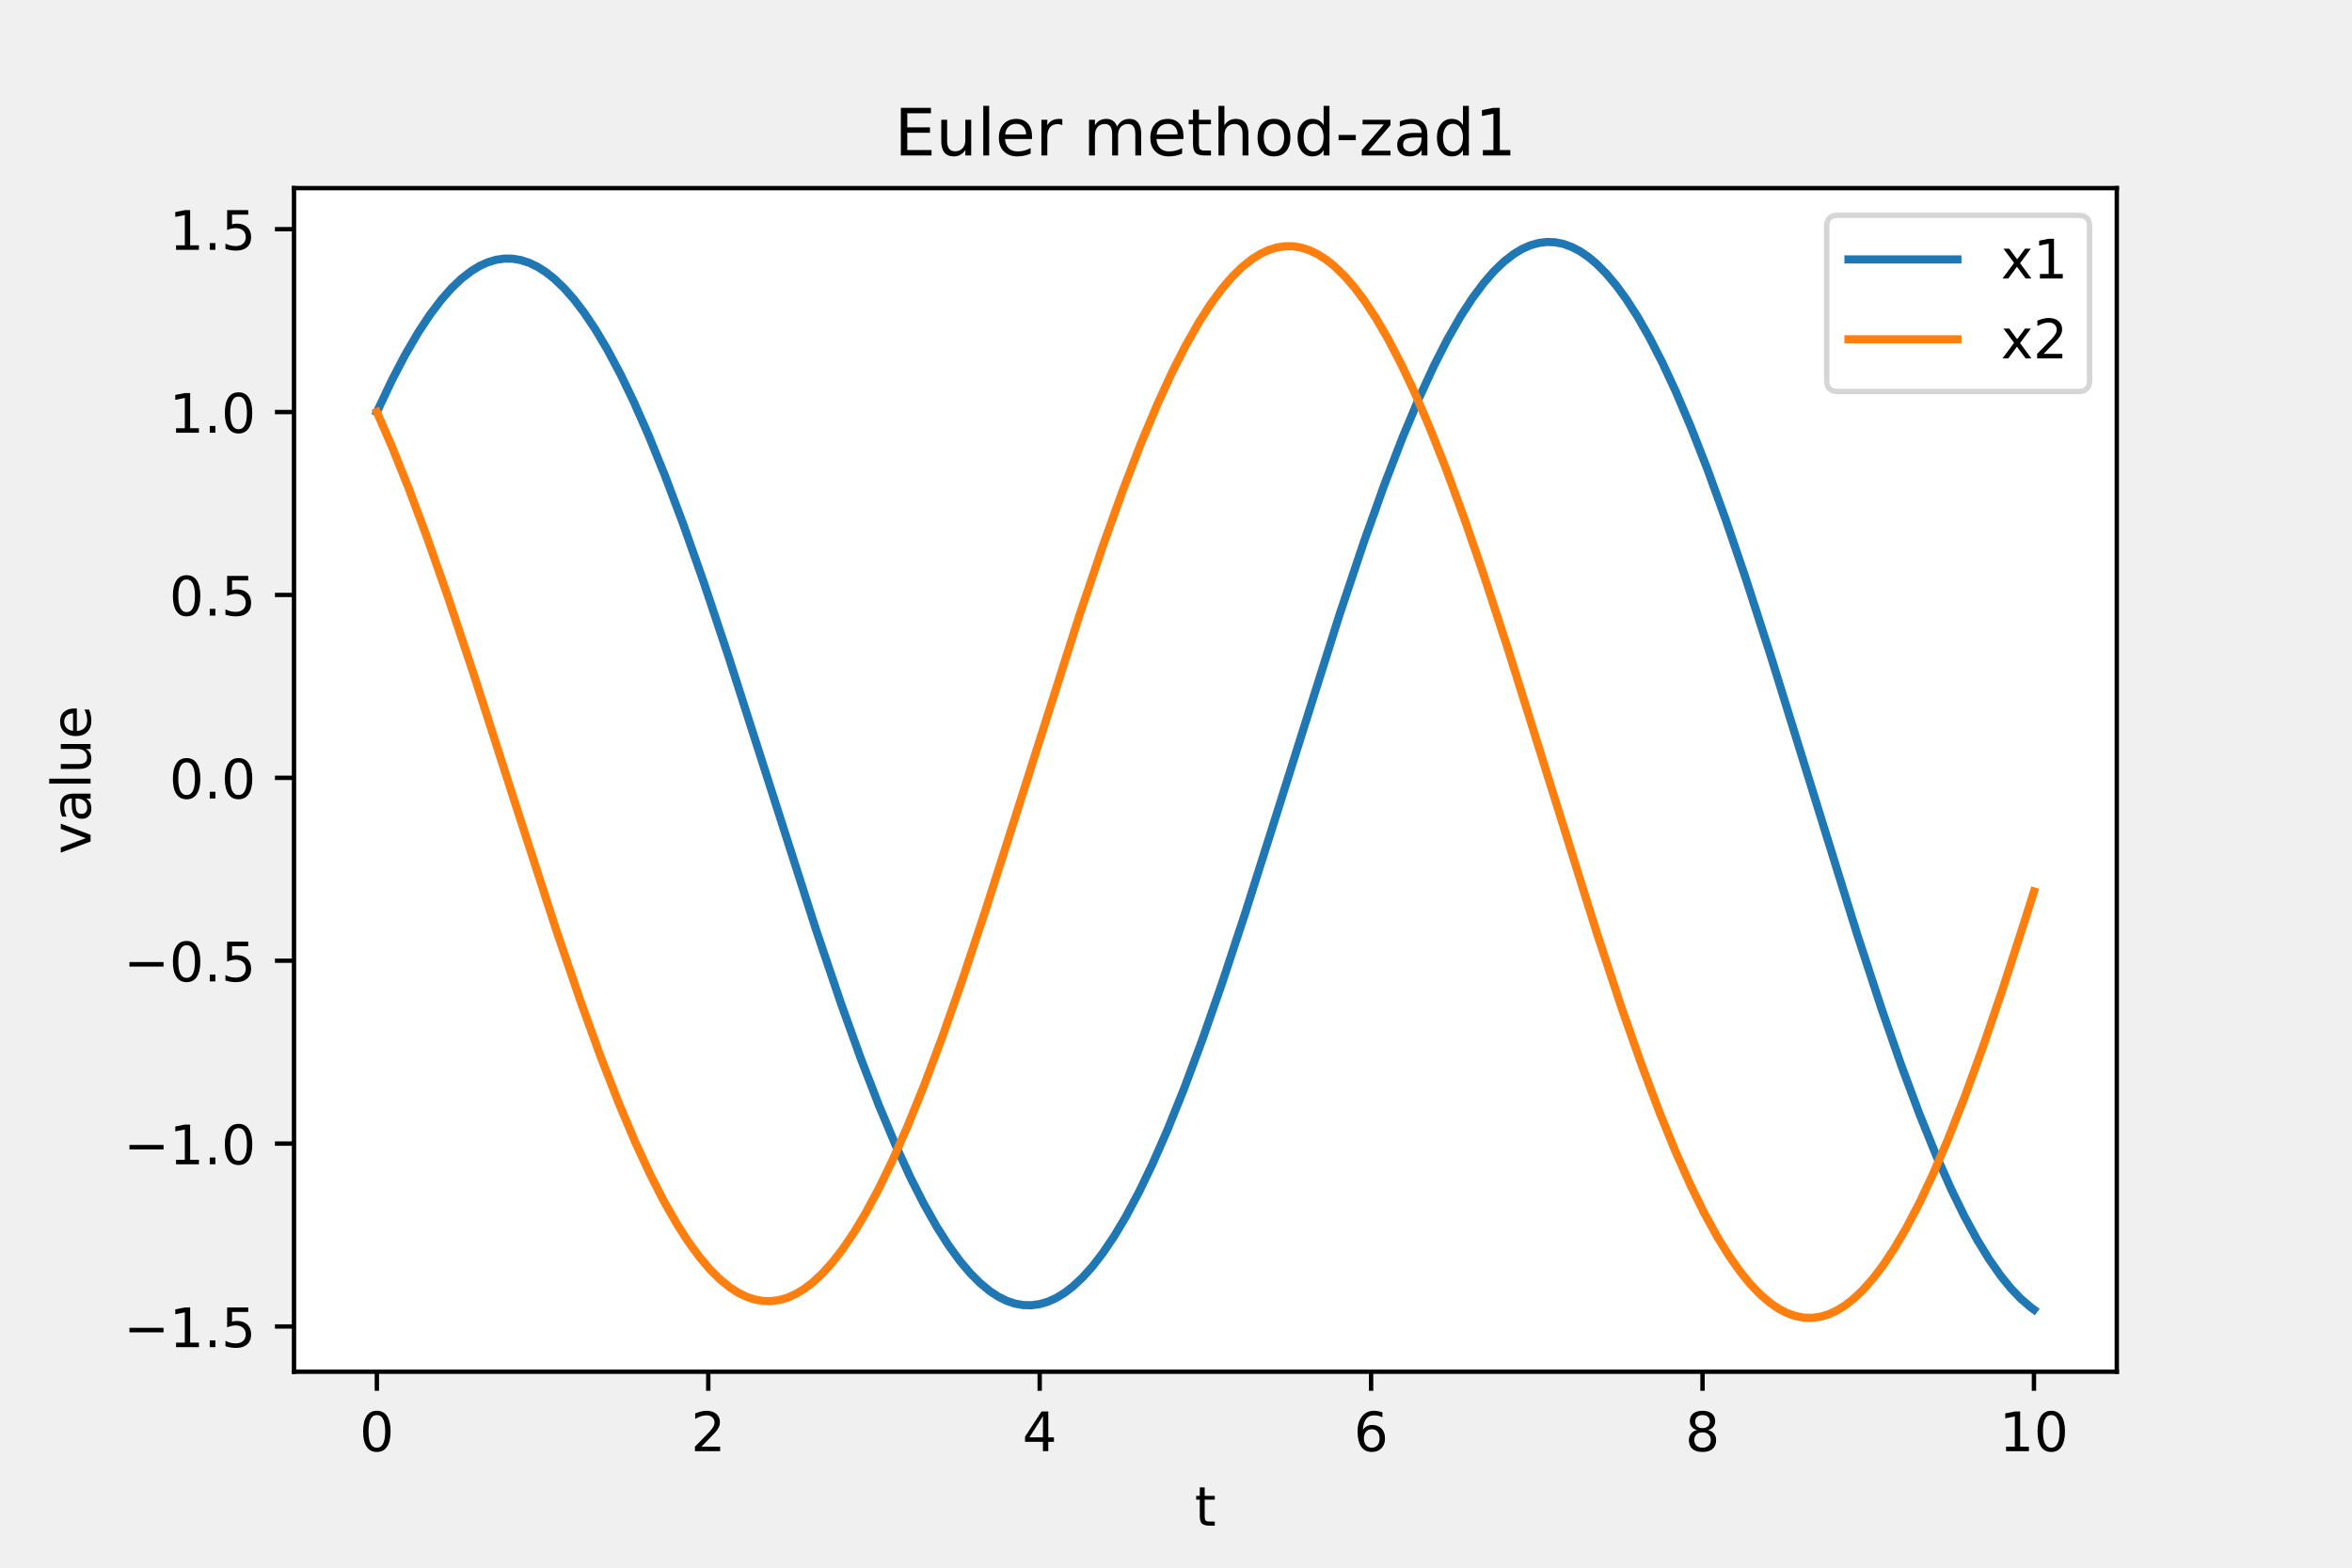
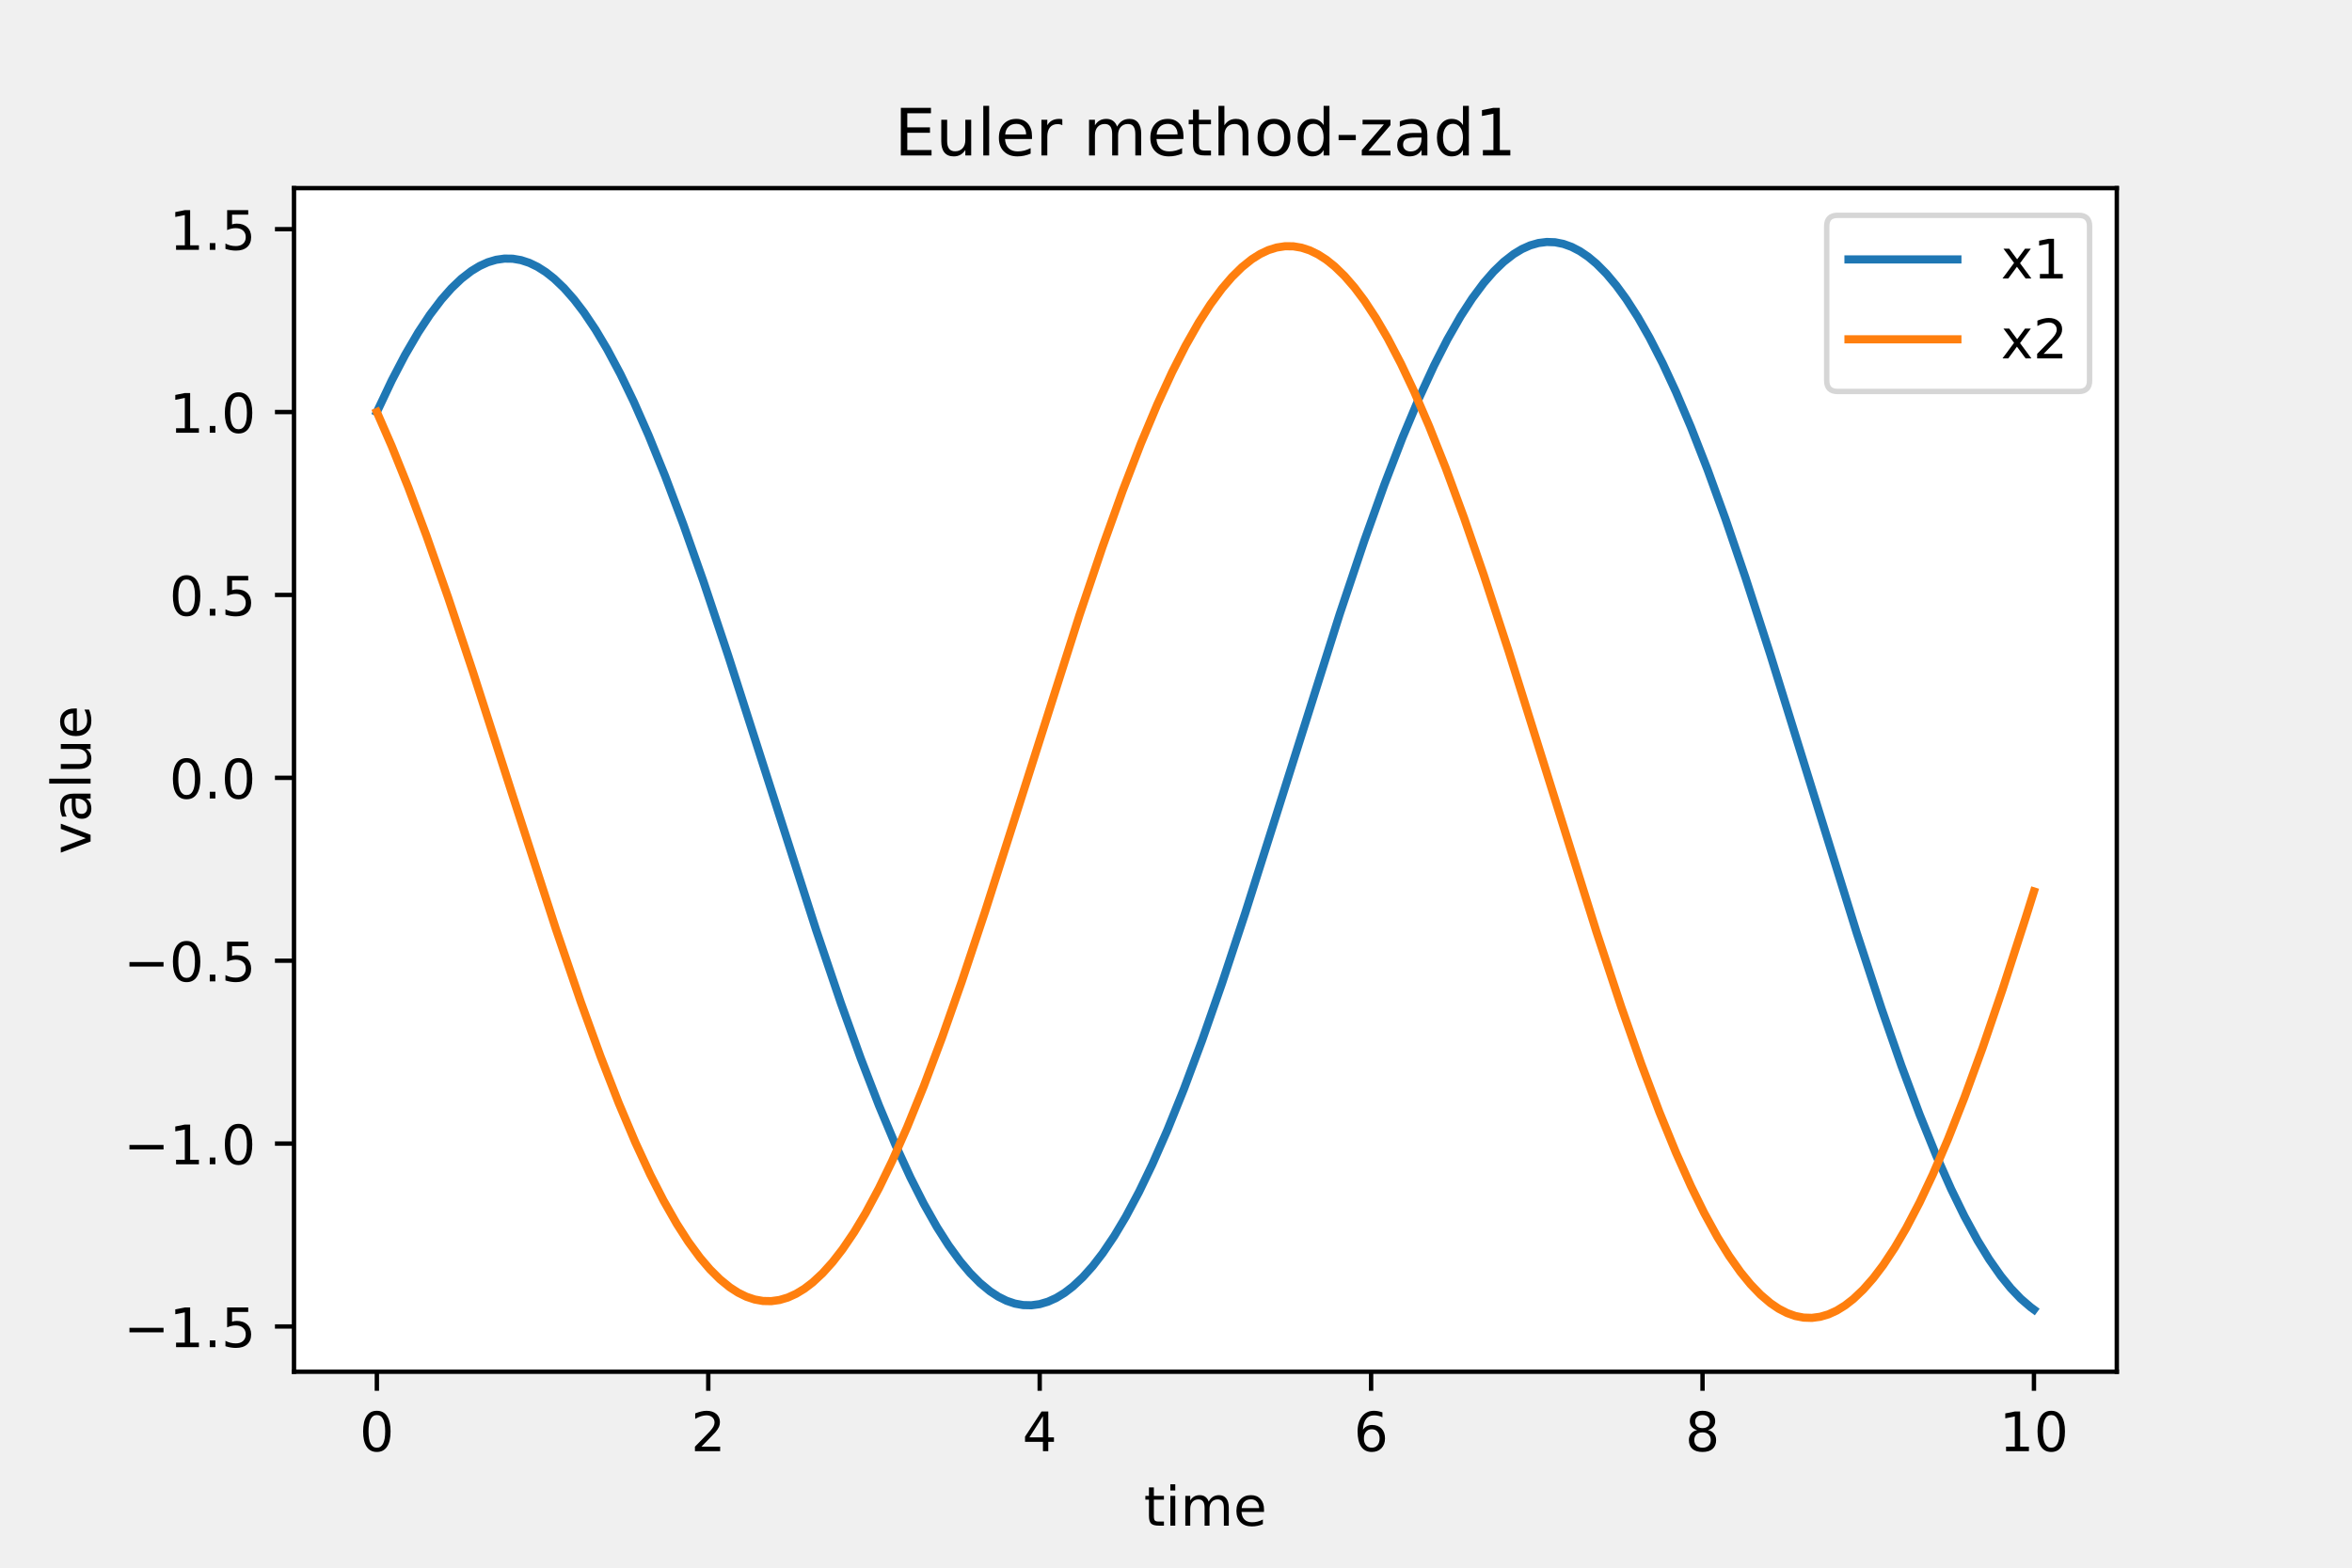
<svg xmlns="http://www.w3.org/2000/svg" xmlns:xlink="http://www.w3.org/1999/xlink" height="288pt" version="1.1" viewBox="0 0 432 288" width="432pt">
  <defs>
    <style type="text/css">*{stroke-linecap:butt;stroke-linejoin:round;}</style>
  </defs>
  <g id="figure_1">
    <g id="patch_1">
      <path d="M 0 288  L 432 288  L 432 0  L 0 0  z " style="fill:none;" />
    </g>
    <g id="axes_1">
      <g id="patch_2">
        <path d="M 54 252  L 388.8 252  L 388.8 34.56  L 54 34.56  z " style="fill:#ffffff;" />
      </g>
      <g id="matplotlib.axis_1">
        <g id="xtick_1">
          <g id="line2d_1">
            <defs>
-               <path d="M 0 0  L 0 3.5  " id="m33bf449b89" style="stroke:#000000;stroke-width:0.8;" />
-             </defs>
-             <g>
-               <use style="stroke:#000000;stroke-width:0.8;" x="69.218" xlink:href="#m33bf449b89" y="252" />
+               <path d="M 0 0  L 0 3.5  " id="mac831d1833" style="stroke:#000000;stroke-width:0.8;" />
+             </defs>
+             <g>
+               <use style="stroke:#000000;stroke-width:0.8;" x="69.218" xlink:href="#mac831d1833" y="252" />
            </g>
          </g>
          <g id="text_1">
            <g transform="translate(66.03693 266.5984)scale(0.1 -0.1)">
              <defs>
                <path d="M 31.781 66.406  Q 24.172 66.406 20.328 58.906  Q 16.5 51.422 16.5 36.375  Q 16.5 21.391 20.328 13.891  Q 24.172 6.391 31.781 6.391  Q 39.453 6.391 43.281 13.891  Q 47.125 21.391 47.125 36.375  Q 47.125 51.422 43.281 58.906  Q 39.453 66.406 31.781 66.406  z M 31.781 74.219  Q 44.047 74.219 50.516 64.516  Q 56.984 54.828 56.984 36.375  Q 56.984 17.969 50.516 8.266  Q 44.047 -1.422 31.781 -1.422  Q 19.531 -1.422 13.062 8.266  Q 6.594 17.969 6.594 36.375  Q 6.594 54.828 13.062 64.516  Q 19.531 74.219 31.781 74.219  z " id="DejaVuSans-48" />
              </defs>
              <use xlink:href="#DejaVuSans-48" />
            </g>
          </g>
        </g>
        <g id="xtick_2">
          <g id="line2d_2">
            <g>
-               <use style="stroke:#000000;stroke-width:0.8;" x="130.091" xlink:href="#m33bf449b89" y="252" />
+               <use style="stroke:#000000;stroke-width:0.8;" x="130.091" xlink:href="#mac831d1833" y="252" />
            </g>
          </g>
          <g id="text_2">
            <g transform="translate(126.9097 266.5984)scale(0.1 -0.1)">
              <defs>
                <path d="M 19.188 8.297  L 53.609 8.297  L 53.609 0  L 7.328 0  L 7.328 8.297  Q 12.938 14.109 22.625 23.891  Q 32.328 33.688 34.812 36.531  Q 39.547 41.844 41.422 45.531  Q 43.312 49.219 43.312 52.781  Q 43.312 58.594 39.234 62.25  Q 35.156 65.922 28.609 65.922  Q 23.969 65.922 18.812 64.312  Q 13.672 62.703 7.812 59.422  L 7.812 69.391  Q 13.766 71.781 18.938 73  Q 24.125 74.219 28.422 74.219  Q 39.75 74.219 46.484 68.547  Q 53.219 62.891 53.219 53.422  Q 53.219 48.922 51.531 44.891  Q 49.859 40.875 45.406 35.406  Q 44.188 33.984 37.641 27.219  Q 31.109 20.453 19.188 8.297  z " id="DejaVuSans-50" />
              </defs>
              <use xlink:href="#DejaVuSans-50" />
            </g>
          </g>
        </g>
        <g id="xtick_3">
          <g id="line2d_3">
            <g>
-               <use style="stroke:#000000;stroke-width:0.8;" x="190.964" xlink:href="#m33bf449b89" y="252" />
+               <use style="stroke:#000000;stroke-width:0.8;" x="190.964" xlink:href="#mac831d1833" y="252" />
            </g>
          </g>
          <g id="text_3">
            <g transform="translate(187.7824 266.5984)scale(0.1 -0.1)">
              <defs>
                <path d="M 37.797 64.312  L 12.891 25.391  L 37.797 25.391  z M 35.203 72.906  L 47.609 72.906  L 47.609 25.391  L 58.016 25.391  L 58.016 17.188  L 47.609 17.188  L 47.609 0  L 37.797 0  L 37.797 17.188  L 4.891 17.188  L 4.891 26.703  z " id="DejaVuSans-52" />
              </defs>
              <use xlink:href="#DejaVuSans-52" />
            </g>
          </g>
        </g>
        <g id="xtick_4">
          <g id="line2d_4">
            <g>
-               <use style="stroke:#000000;stroke-width:0.8;" x="251.836" xlink:href="#m33bf449b89" y="252" />
+               <use style="stroke:#000000;stroke-width:0.8;" x="251.836" xlink:href="#mac831d1833" y="252" />
            </g>
          </g>
          <g id="text_4">
            <g transform="translate(248.6551 266.5984)scale(0.1 -0.1)">
              <defs>
                <path d="M 33.016 40.375  Q 26.375 40.375 22.484 35.828  Q 18.609 31.297 18.609 23.391  Q 18.609 15.531 22.484 10.953  Q 26.375 6.391 33.016 6.391  Q 39.656 6.391 43.531 10.953  Q 47.406 15.531 47.406 23.391  Q 47.406 31.297 43.531 35.828  Q 39.656 40.375 33.016 40.375  z M 52.594 71.297  L 52.594 62.312  Q 48.875 64.062 45.094 64.984  Q 41.312 65.922 37.594 65.922  Q 27.828 65.922 22.672 59.328  Q 17.531 52.734 16.797 39.406  Q 19.672 43.656 24.016 45.922  Q 28.375 48.188 33.594 48.188  Q 44.578 48.188 50.953 41.516  Q 57.328 34.859 57.328 23.391  Q 57.328 12.156 50.688 5.359  Q 44.047 -1.422 33.016 -1.422  Q 20.359 -1.422 13.672 8.266  Q 6.984 17.969 6.984 36.375  Q 6.984 53.656 15.188 63.938  Q 23.391 74.219 37.203 74.219  Q 40.922 74.219 44.703 73.484  Q 48.484 72.75 52.594 71.297  z " id="DejaVuSans-54" />
              </defs>
              <use xlink:href="#DejaVuSans-54" />
            </g>
          </g>
        </g>
        <g id="xtick_5">
          <g id="line2d_5">
            <g>
-               <use style="stroke:#000000;stroke-width:0.8;" x="312.709" xlink:href="#m33bf449b89" y="252" />
+               <use style="stroke:#000000;stroke-width:0.8;" x="312.709" xlink:href="#mac831d1833" y="252" />
            </g>
          </g>
          <g id="text_5">
            <g transform="translate(309.5278 266.5984)scale(0.1 -0.1)">
              <defs>
                <path d="M 31.781 34.625  Q 24.75 34.625 20.719 30.859  Q 16.703 27.094 16.703 20.516  Q 16.703 13.922 20.719 10.156  Q 24.75 6.391 31.781 6.391  Q 38.812 6.391 42.859 10.172  Q 46.922 13.969 46.922 20.516  Q 46.922 27.094 42.891 30.859  Q 38.875 34.625 31.781 34.625  z M 21.922 38.812  Q 15.578 40.375 12.031 44.719  Q 8.5 49.078 8.5 55.328  Q 8.5 64.062 14.719 69.141  Q 20.953 74.219 31.781 74.219  Q 42.672 74.219 48.875 69.141  Q 55.078 64.062 55.078 55.328  Q 55.078 49.078 51.531 44.719  Q 48 40.375 41.703 38.812  Q 48.828 37.156 52.797 32.312  Q 56.781 27.484 56.781 20.516  Q 56.781 9.906 50.312 4.234  Q 43.844 -1.422 31.781 -1.422  Q 19.734 -1.422 13.25 4.234  Q 6.781 9.906 6.781 20.516  Q 6.781 27.484 10.781 32.312  Q 14.797 37.156 21.922 38.812  z M 18.312 54.391  Q 18.312 48.734 21.844 45.562  Q 25.391 42.391 31.781 42.391  Q 38.141 42.391 41.719 45.562  Q 45.312 48.734 45.312 54.391  Q 45.312 60.062 41.719 63.234  Q 38.141 66.406 31.781 66.406  Q 25.391 66.406 21.844 63.234  Q 18.312 60.062 18.312 54.391  z " id="DejaVuSans-56" />
              </defs>
              <use xlink:href="#DejaVuSans-56" />
            </g>
          </g>
        </g>
        <g id="xtick_6">
          <g id="line2d_6">
            <g>
-               <use style="stroke:#000000;stroke-width:0.8;" x="373.582" xlink:href="#m33bf449b89" y="252" />
+               <use style="stroke:#000000;stroke-width:0.8;" x="373.582" xlink:href="#mac831d1833" y="252" />
            </g>
          </g>
          <g id="text_6">
            <g transform="translate(367.2193 266.5984)scale(0.1 -0.1)">
              <defs>
                <path d="M 12.406 8.297  L 28.516 8.297  L 28.516 63.922  L 10.984 60.406  L 10.984 69.391  L 28.422 72.906  L 38.281 72.906  L 38.281 8.297  L 54.391 8.297  L 54.391 0  L 12.406 0  z " id="DejaVuSans-49" />
              </defs>
              <use xlink:href="#DejaVuSans-49" />
              <use x="63.623" xlink:href="#DejaVuSans-48" />
            </g>
          </g>
        </g>
        <g id="text_7">
-           <g transform="translate(219.4398 280.2766)scale(0.1 -0.1)">
+           <g transform="translate(210.1039 280.2766)scale(0.1 -0.1)">
            <defs>
              <path d="M 18.312 70.219  L 18.312 54.688  L 36.812 54.688  L 36.812 47.703  L 18.312 47.703  L 18.312 18.016  Q 18.312 11.328 20.141 9.422  Q 21.969 7.516 27.594 7.516  L 36.812 7.516  L 36.812 0  L 27.594 0  Q 17.188 0 13.234 3.875  Q 9.281 7.766 9.281 18.016  L 9.281 47.703  L 2.688 47.703  L 2.688 54.688  L 9.281 54.688  L 9.281 70.219  z " id="DejaVuSans-116" />
+               <path d="M 9.422 54.688  L 18.406 54.688  L 18.406 0  L 9.422 0  z M 9.422 75.984  L 18.406 75.984  L 18.406 64.594  L 9.422 64.594  z " id="DejaVuSans-105" />
+               <path d="M 52 44.188  Q 55.375 50.25 60.062 53.125  Q 64.75 56 71.094 56  Q 79.641 56 84.281 50.016  Q 88.922 44.047 88.922 33.016  L 88.922 0  L 79.891 0  L 79.891 32.719  Q 79.891 40.578 77.094 44.375  Q 74.312 48.188 68.609 48.188  Q 61.625 48.188 57.562 43.547  Q 53.516 38.922 53.516 30.906  L 53.516 0  L 44.484 0  L 44.484 32.719  Q 44.484 40.625 41.703 44.406  Q 38.922 48.188 33.109 48.188  Q 26.219 48.188 22.156 43.531  Q 18.109 38.875 18.109 30.906  L 18.109 0  L 9.078 0  L 9.078 54.688  L 18.109 54.688  L 18.109 46.188  Q 21.188 51.219 25.484 53.609  Q 29.781 56 35.688 56  Q 41.656 56 45.828 52.969  Q 50 49.953 52 44.188  z " id="DejaVuSans-109" />
+               <path d="M 56.203 29.594  L 56.203 25.203  L 14.891 25.203  Q 15.484 15.922 20.484 11.062  Q 25.484 6.203 34.422 6.203  Q 39.594 6.203 44.453 7.469  Q 49.312 8.734 54.109 11.281  L 54.109 2.781  Q 49.266 0.734 44.188 -0.344  Q 39.109 -1.422 33.891 -1.422  Q 20.797 -1.422 13.156 6.188  Q 5.516 13.812 5.516 26.812  Q 5.516 40.234 12.766 48.109  Q 20.016 56 32.328 56  Q 43.359 56 49.781 48.891  Q 56.203 41.797 56.203 29.594  z M 47.219 32.234  Q 47.125 39.594 43.094 43.984  Q 39.062 48.391 32.422 48.391  Q 24.906 48.391 20.391 44.141  Q 15.875 39.891 15.188 32.172  z " id="DejaVuSans-101" />
            </defs>
            <use xlink:href="#DejaVuSans-116" />
+             <use x="39.209" xlink:href="#DejaVuSans-105" />
+             <use x="66.992" xlink:href="#DejaVuSans-109" />
+             <use x="164.404" xlink:href="#DejaVuSans-101" />
          </g>
        </g>
      </g>
      <g id="matplotlib.axis_2">
        <g id="ytick_1">
          <g id="line2d_7">
            <defs>
-               <path d="M 0 0  L -3.5 0  " id="me86f03b9d7" style="stroke:#000000;stroke-width:0.8;" />
-             </defs>
-             <g>
-               <use style="stroke:#000000;stroke-width:0.8;" x="54" xlink:href="#me86f03b9d7" y="243.686" />
+               <path d="M 0 0  L -3.5 0  " id="mff22f9e5f2" style="stroke:#000000;stroke-width:0.8;" />
+             </defs>
+             <g>
+               <use style="stroke:#000000;stroke-width:0.8;" x="54" xlink:href="#mff22f9e5f2" y="243.686" />
            </g>
          </g>
          <g id="text_8">
            <g transform="translate(22.71719 247.4851)scale(0.1 -0.1)">
              <defs>
                <path d="M 10.594 35.5  L 73.188 35.5  L 73.188 27.203  L 10.594 27.203  z " id="DejaVuSans-8722" />
                <path d="M 10.688 12.406  L 21 12.406  L 21 0  L 10.688 0  z " id="DejaVuSans-46" />
                <path d="M 10.797 72.906  L 49.516 72.906  L 49.516 64.594  L 19.828 64.594  L 19.828 46.734  Q 21.969 47.469 24.109 47.828  Q 26.266 48.188 28.422 48.188  Q 40.625 48.188 47.75 41.5  Q 54.891 34.812 54.891 23.391  Q 54.891 11.625 47.562 5.094  Q 40.234 -1.422 26.906 -1.422  Q 22.312 -1.422 17.547 -0.641  Q 12.797 0.141 7.719 1.703  L 7.719 11.625  Q 12.109 9.234 16.797 8.062  Q 21.484 6.891 26.703 6.891  Q 35.156 6.891 40.078 11.328  Q 45.016 15.766 45.016 23.391  Q 45.016 31 40.078 35.438  Q 35.156 39.891 26.703 39.891  Q 22.75 39.891 18.812 39.016  Q 14.891 38.141 10.797 36.281  z " id="DejaVuSans-53" />
              </defs>
              <use xlink:href="#DejaVuSans-8722" />
              <use x="83.789" xlink:href="#DejaVuSans-49" />
              <use x="147.412" xlink:href="#DejaVuSans-46" />
              <use x="179.199" xlink:href="#DejaVuSans-53" />
            </g>
          </g>
        </g>
        <g id="ytick_2">
          <g id="line2d_8">
            <g>
-               <use style="stroke:#000000;stroke-width:0.8;" x="54" xlink:href="#me86f03b9d7" y="210.088" />
+               <use style="stroke:#000000;stroke-width:0.8;" x="54" xlink:href="#mff22f9e5f2" y="210.088" />
            </g>
          </g>
          <g id="text_9">
            <g transform="translate(22.71719 213.8871)scale(0.1 -0.1)">
              <use xlink:href="#DejaVuSans-8722" />
              <use x="83.789" xlink:href="#DejaVuSans-49" />
              <use x="147.412" xlink:href="#DejaVuSans-46" />
              <use x="179.199" xlink:href="#DejaVuSans-48" />
            </g>
          </g>
        </g>
        <g id="ytick_3">
          <g id="line2d_9">
            <g>
-               <use style="stroke:#000000;stroke-width:0.8;" x="54" xlink:href="#me86f03b9d7" y="176.49" />
+               <use style="stroke:#000000;stroke-width:0.8;" x="54" xlink:href="#mff22f9e5f2" y="176.49" />
            </g>
          </g>
          <g id="text_10">
            <g transform="translate(22.71719 180.2892)scale(0.1 -0.1)">
              <use xlink:href="#DejaVuSans-8722" />
              <use x="83.789" xlink:href="#DejaVuSans-48" />
              <use x="147.412" xlink:href="#DejaVuSans-46" />
              <use x="179.199" xlink:href="#DejaVuSans-53" />
            </g>
          </g>
        </g>
        <g id="ytick_4">
          <g id="line2d_10">
            <g>
-               <use style="stroke:#000000;stroke-width:0.8;" x="54" xlink:href="#me86f03b9d7" y="142.892" />
+               <use style="stroke:#000000;stroke-width:0.8;" x="54" xlink:href="#mff22f9e5f2" y="142.892" />
            </g>
          </g>
          <g id="text_11">
            <g transform="translate(31.09688 146.6913)scale(0.1 -0.1)">
              <use xlink:href="#DejaVuSans-48" />
              <use x="63.623" xlink:href="#DejaVuSans-46" />
              <use x="95.41" xlink:href="#DejaVuSans-48" />
            </g>
          </g>
        </g>
        <g id="ytick_5">
          <g id="line2d_11">
            <g>
-               <use style="stroke:#000000;stroke-width:0.8;" x="54" xlink:href="#me86f03b9d7" y="109.294" />
+               <use style="stroke:#000000;stroke-width:0.8;" x="54" xlink:href="#mff22f9e5f2" y="109.294" />
            </g>
          </g>
          <g id="text_12">
            <g transform="translate(31.09688 113.0933)scale(0.1 -0.1)">
              <use xlink:href="#DejaVuSans-48" />
              <use x="63.623" xlink:href="#DejaVuSans-46" />
              <use x="95.41" xlink:href="#DejaVuSans-53" />
            </g>
          </g>
        </g>
        <g id="ytick_6">
          <g id="line2d_12">
            <g>
-               <use style="stroke:#000000;stroke-width:0.8;" x="54" xlink:href="#me86f03b9d7" y="75.696" />
+               <use style="stroke:#000000;stroke-width:0.8;" x="54" xlink:href="#mff22f9e5f2" y="75.696" />
            </g>
          </g>
          <g id="text_13">
            <g transform="translate(31.09688 79.49542)scale(0.1 -0.1)">
              <use xlink:href="#DejaVuSans-49" />
              <use x="63.623" xlink:href="#DejaVuSans-46" />
              <use x="95.41" xlink:href="#DejaVuSans-48" />
            </g>
          </g>
        </g>
        <g id="ytick_7">
          <g id="line2d_13">
            <g>
-               <use style="stroke:#000000;stroke-width:0.8;" x="54" xlink:href="#me86f03b9d7" y="42.098" />
+               <use style="stroke:#000000;stroke-width:0.8;" x="54" xlink:href="#mff22f9e5f2" y="42.098" />
            </g>
          </g>
          <g id="text_14">
            <g transform="translate(31.09688 45.89749)scale(0.1 -0.1)">
              <use xlink:href="#DejaVuSans-49" />
              <use x="63.623" xlink:href="#DejaVuSans-46" />
              <use x="95.41" xlink:href="#DejaVuSans-53" />
            </g>
          </g>
        </g>
        <g id="text_15">
          <g transform="translate(16.6375 156.9378)rotate(-90)scale(0.1 -0.1)">
            <defs>
              <path d="M 2.984 54.688  L 12.5 54.688  L 29.594 8.797  L 46.688 54.688  L 56.203 54.688  L 35.688 0  L 23.484 0  z " id="DejaVuSans-118" />
              <path d="M 34.281 27.484  Q 23.391 27.484 19.188 25  Q 14.984 22.516 14.984 16.5  Q 14.984 11.719 18.141 8.906  Q 21.297 6.109 26.703 6.109  Q 34.188 6.109 38.703 11.406  Q 43.219 16.703 43.219 25.484  L 43.219 27.484  z M 52.203 31.203  L 52.203 0  L 43.219 0  L 43.219 8.297  Q 40.141 3.328 35.547 0.953  Q 30.953 -1.422 24.312 -1.422  Q 15.922 -1.422 10.953 3.297  Q 6 8.016 6 15.922  Q 6 25.141 12.172 29.828  Q 18.359 34.516 30.609 34.516  L 43.219 34.516  L 43.219 35.406  Q 43.219 41.609 39.141 45  Q 35.062 48.391 27.688 48.391  Q 23 48.391 18.547 47.266  Q 14.109 46.141 10.016 43.891  L 10.016 52.203  Q 14.938 54.109 19.578 55.047  Q 24.219 56 28.609 56  Q 40.484 56 46.344 49.844  Q 52.203 43.703 52.203 31.203  z " id="DejaVuSans-97" />
              <path d="M 9.422 75.984  L 18.406 75.984  L 18.406 0  L 9.422 0  z " id="DejaVuSans-108" />
              <path d="M 8.5 21.578  L 8.5 54.688  L 17.484 54.688  L 17.484 21.922  Q 17.484 14.156 20.5 10.266  Q 23.531 6.391 29.594 6.391  Q 36.859 6.391 41.078 11.031  Q 45.312 15.672 45.312 23.688  L 45.312 54.688  L 54.297 54.688  L 54.297 0  L 45.312 0  L 45.312 8.406  Q 42.047 3.422 37.719 1  Q 33.406 -1.422 27.688 -1.422  Q 18.266 -1.422 13.375 4.438  Q 8.5 10.297 8.5 21.578  z M 31.109 56  z " id="DejaVuSans-117" />
-               <path d="M 56.203 29.594  L 56.203 25.203  L 14.891 25.203  Q 15.484 15.922 20.484 11.062  Q 25.484 6.203 34.422 6.203  Q 39.594 6.203 44.453 7.469  Q 49.312 8.734 54.109 11.281  L 54.109 2.781  Q 49.266 0.734 44.188 -0.344  Q 39.109 -1.422 33.891 -1.422  Q 20.797 -1.422 13.156 6.188  Q 5.516 13.812 5.516 26.812  Q 5.516 40.234 12.766 48.109  Q 20.016 56 32.328 56  Q 43.359 56 49.781 48.891  Q 56.203 41.797 56.203 29.594  z M 47.219 32.234  Q 47.125 39.594 43.094 43.984  Q 39.062 48.391 32.422 48.391  Q 24.906 48.391 20.391 44.141  Q 15.875 39.891 15.188 32.172  z " id="DejaVuSans-101" />
            </defs>
            <use xlink:href="#DejaVuSans-118" />
            <use x="59.18" xlink:href="#DejaVuSans-97" />
            <use x="120.459" xlink:href="#DejaVuSans-108" />
            <use x="148.242" xlink:href="#DejaVuSans-117" />
            <use x="211.621" xlink:href="#DejaVuSans-101" />
          </g>
        </g>
      </g>
      <g id="line2d_14">
-         <path clip-path="url(#pda8868844e)" d="M 69.218 75.696  L 71.957 69.896  L 74.392 65.231  L 76.827 61.059  L 78.958 57.834  L 81.088 55.024  L 82.915 52.956  L 84.741 51.211  L 86.567 49.794  L 88.089 48.869  L 89.611 48.178  L 91.132 47.724  L 92.654 47.508  L 94.176 47.529  L 95.698 47.79  L 97.22 48.288  L 98.741 49.023  L 100.263 49.993  L 101.785 51.195  L 103.611 52.942  L 105.437 55.013  L 107.264 57.401  L 109.394 60.578  L 111.525 64.161  L 113.96 68.73  L 116.395 73.776  L 119.134 79.986  L 122.177 87.487  L 125.525 96.384  L 129.178 106.738  L 133.743 120.411  L 140.135 140.366  L 149.875 170.771  L 154.44 184.263  L 158.092 194.415  L 161.44 203.084  L 164.484 210.345  L 167.223 216.311  L 169.658 221.12  L 172.093 225.434  L 174.224 228.778  L 176.354 231.704  L 178.18 233.868  L 180.007 235.705  L 181.833 237.21  L 183.355 238.205  L 184.876 238.963  L 186.398 239.48  L 187.92 239.757  L 189.442 239.791  L 190.964 239.584  L 192.485 239.134  L 194.007 238.444  L 195.529 237.514  L 197.051 236.347  L 198.877 234.639  L 200.703 232.598  L 202.529 230.234  L 204.66 227.077  L 206.791 223.506  L 209.225 218.938  L 211.66 213.881  L 214.4 207.645  L 217.443 200.097  L 220.791 191.128  L 224.444 180.67  L 228.705 167.779  L 234.488 149.524  L 246.053 112.86  L 250.619 99.251  L 254.271 89.042  L 257.619 80.349  L 260.663 73.093  L 263.402 67.15  L 265.837 62.377  L 268.272 58.115  L 270.403 54.828  L 272.533 51.969  L 274.359 49.871  L 276.185 48.107  L 278.012 46.683  L 279.533 45.76  L 281.055 45.08  L 282.577 44.643  L 284.099 44.452  L 285.621 44.507  L 287.143 44.808  L 288.664 45.355  L 290.186 46.145  L 291.708 47.178  L 293.23 48.451  L 295.056 50.29  L 296.882 52.464  L 298.708 54.964  L 300.839 58.283  L 302.969 62.018  L 305.404 66.775  L 307.839 72.022  L 310.579 78.47  L 313.622 86.251  L 316.97 95.47  L 320.623 106.189  L 325.188 120.33  L 331.58 140.941  L 341.015 171.337  L 345.58 185.277  L 349.233 195.773  L 352.581 204.74  L 355.624 212.254  L 358.364 218.432  L 360.799 223.417  L 363.233 227.89  L 365.364 231.361  L 367.495 234.402  L 369.321 236.654  L 371.147 238.569  L 372.973 240.141  L 373.582 240.588  L 373.582 240.588  " style="fill:none;stroke:#1f77b4;stroke-linecap:square;stroke-width:1.5;" />
+         <path clip-path="url(#p6ee37b2f44)" d="M 69.218 75.696  L 71.957 69.896  L 74.392 65.231  L 76.827 61.059  L 78.958 57.834  L 81.088 55.024  L 82.915 52.956  L 84.741 51.211  L 86.567 49.794  L 88.089 48.869  L 89.611 48.178  L 91.132 47.724  L 92.654 47.508  L 94.176 47.529  L 95.698 47.79  L 97.22 48.288  L 98.741 49.023  L 100.263 49.993  L 101.785 51.195  L 103.611 52.942  L 105.437 55.013  L 107.264 57.401  L 109.394 60.578  L 111.525 64.161  L 113.96 68.73  L 116.395 73.776  L 119.134 79.986  L 122.177 87.487  L 125.525 96.384  L 129.178 106.738  L 133.743 120.411  L 140.135 140.366  L 149.875 170.771  L 154.44 184.263  L 158.092 194.415  L 161.44 203.084  L 164.484 210.345  L 167.223 216.311  L 169.658 221.12  L 172.093 225.434  L 174.224 228.778  L 176.354 231.704  L 178.18 233.868  L 180.007 235.705  L 181.833 237.21  L 183.355 238.205  L 184.876 238.963  L 186.398 239.48  L 187.92 239.757  L 189.442 239.791  L 190.964 239.584  L 192.485 239.134  L 194.007 238.444  L 195.529 237.514  L 197.051 236.347  L 198.877 234.639  L 200.703 232.598  L 202.529 230.234  L 204.66 227.077  L 206.791 223.506  L 209.225 218.938  L 211.66 213.881  L 214.4 207.645  L 217.443 200.097  L 220.791 191.128  L 224.444 180.67  L 228.705 167.779  L 234.488 149.524  L 246.053 112.86  L 250.619 99.251  L 254.271 89.042  L 257.619 80.349  L 260.663 73.093  L 263.402 67.15  L 265.837 62.377  L 268.272 58.115  L 270.403 54.828  L 272.533 51.969  L 274.359 49.871  L 276.185 48.107  L 278.012 46.683  L 279.533 45.76  L 281.055 45.08  L 282.577 44.643  L 284.099 44.452  L 285.621 44.507  L 287.143 44.808  L 288.664 45.355  L 290.186 46.145  L 291.708 47.178  L 293.23 48.451  L 295.056 50.29  L 296.882 52.464  L 298.708 54.964  L 300.839 58.283  L 302.969 62.018  L 305.404 66.775  L 307.839 72.022  L 310.579 78.47  L 313.622 86.251  L 316.97 95.47  L 320.623 106.189  L 325.188 120.33  L 331.58 140.941  L 341.015 171.337  L 345.58 185.277  L 349.233 195.773  L 352.581 204.74  L 355.624 212.254  L 358.364 218.432  L 360.799 223.417  L 363.233 227.89  L 365.364 231.361  L 367.495 234.402  L 369.321 236.654  L 371.147 238.569  L 372.973 240.141  L 373.582 240.588  L 373.582 240.588  " style="fill:none;stroke:#1f77b4;stroke-linecap:square;stroke-width:1.5;" />
      </g>
      <g id="line2d_15">
-         <path clip-path="url(#pda8868844e)" d="M 69.218 75.696  L 71.957 81.98  L 75.001 89.545  L 78.349 98.488  L 82.306 109.753  L 86.871 123.452  L 94.176 146.19  L 102.089 170.631  L 106.655 184.013  L 110.307 194.081  L 113.655 202.677  L 116.699 209.875  L 119.438 215.789  L 121.873 220.556  L 124.308 224.83  L 126.439 228.144  L 128.569 231.042  L 130.395 233.184  L 132.221 235.003  L 134.048 236.491  L 135.569 237.474  L 137.091 238.222  L 138.613 238.731  L 140.135 239.002  L 141.657 239.032  L 143.179 238.822  L 144.7 238.372  L 146.222 237.682  L 147.744 236.756  L 149.266 235.595  L 151.092 233.894  L 152.918 231.866  L 154.744 229.515  L 156.875 226.378  L 159.005 222.83  L 161.44 218.293  L 163.875 213.27  L 166.615 207.077  L 169.658 199.583  L 173.006 190.679  L 176.659 180.299  L 180.92 167.505  L 186.703 149.39  L 198.268 113.016  L 202.529 100.392  L 206.182 90.211  L 209.53 81.529  L 212.573 74.27  L 215.313 68.316  L 217.748 63.524  L 220.183 59.236  L 222.313 55.919  L 224.444 53.026  L 226.27 50.895  L 228.096 49.094  L 229.922 47.629  L 231.444 46.67  L 232.966 45.95  L 234.488 45.473  L 236.009 45.239  L 237.531 45.249  L 239.053 45.503  L 240.575 46  L 242.097 46.741  L 243.619 47.721  L 245.14 48.941  L 246.967 50.714  L 248.793 52.821  L 250.619 55.253  L 252.749 58.49  L 254.88 62.143  L 257.315 66.805  L 259.75 71.957  L 262.489 78.299  L 265.533 85.963  L 268.881 95.057  L 272.533 105.645  L 277.099 119.632  L 283.49 140.056  L 293.23 171.195  L 297.795 185.022  L 301.448 195.43  L 304.796 204.322  L 307.839 211.772  L 310.579 217.896  L 313.013 222.836  L 315.448 227.269  L 317.579 230.708  L 319.709 233.72  L 321.536 235.949  L 323.362 237.845  L 325.188 239.4  L 326.71 240.431  L 328.232 241.219  L 329.753 241.762  L 331.275 242.058  L 332.797 242.106  L 334.319 241.906  L 335.841 241.458  L 337.363 240.764  L 338.884 239.824  L 340.406 238.642  L 342.232 236.907  L 344.059 234.833  L 345.885 232.426  L 348.015 229.209  L 350.146 225.568  L 352.581 220.908  L 355.016 215.745  L 357.755 209.377  L 360.799 201.665  L 364.147 192.497  L 367.799 181.805  L 372.06 168.617  L 373.582 163.767  L 373.582 163.767  " style="fill:none;stroke:#ff7f0e;stroke-linecap:square;stroke-width:1.5;" />
+         <path clip-path="url(#p6ee37b2f44)" d="M 69.218 75.696  L 71.957 81.98  L 75.001 89.545  L 78.349 98.488  L 82.306 109.753  L 86.871 123.452  L 94.176 146.19  L 102.089 170.631  L 106.655 184.013  L 110.307 194.081  L 113.655 202.677  L 116.699 209.875  L 119.438 215.789  L 121.873 220.556  L 124.308 224.83  L 126.439 228.144  L 128.569 231.042  L 130.395 233.184  L 132.221 235.003  L 134.048 236.491  L 135.569 237.474  L 137.091 238.222  L 138.613 238.731  L 140.135 239.002  L 141.657 239.032  L 143.179 238.822  L 144.7 238.372  L 146.222 237.682  L 147.744 236.756  L 149.266 235.595  L 151.092 233.894  L 152.918 231.866  L 154.744 229.515  L 156.875 226.378  L 159.005 222.83  L 161.44 218.293  L 163.875 213.27  L 166.615 207.077  L 169.658 199.583  L 173.006 190.679  L 176.659 180.299  L 180.92 167.505  L 186.703 149.39  L 198.268 113.016  L 202.529 100.392  L 206.182 90.211  L 209.53 81.529  L 212.573 74.27  L 215.313 68.316  L 217.748 63.524  L 220.183 59.236  L 222.313 55.919  L 224.444 53.026  L 226.27 50.895  L 228.096 49.094  L 229.922 47.629  L 231.444 46.67  L 232.966 45.95  L 234.488 45.473  L 236.009 45.239  L 237.531 45.249  L 239.053 45.503  L 240.575 46  L 242.097 46.741  L 243.619 47.721  L 245.14 48.941  L 246.967 50.714  L 248.793 52.821  L 250.619 55.253  L 252.749 58.49  L 254.88 62.143  L 257.315 66.805  L 259.75 71.957  L 262.489 78.299  L 265.533 85.963  L 268.881 95.057  L 272.533 105.645  L 277.099 119.632  L 283.49 140.056  L 293.23 171.195  L 297.795 185.022  L 301.448 195.43  L 304.796 204.322  L 307.839 211.772  L 310.579 217.896  L 313.013 222.836  L 315.448 227.269  L 317.579 230.708  L 319.709 233.72  L 321.536 235.949  L 323.362 237.845  L 325.188 239.4  L 326.71 240.431  L 328.232 241.219  L 329.753 241.762  L 331.275 242.058  L 332.797 242.106  L 334.319 241.906  L 335.841 241.458  L 337.363 240.764  L 338.884 239.824  L 340.406 238.642  L 342.232 236.907  L 344.059 234.833  L 345.885 232.426  L 348.015 229.209  L 350.146 225.568  L 352.581 220.908  L 355.016 215.745  L 357.755 209.377  L 360.799 201.665  L 364.147 192.497  L 367.799 181.805  L 372.06 168.617  L 373.582 163.767  L 373.582 163.767  " style="fill:none;stroke:#ff7f0e;stroke-linecap:square;stroke-width:1.5;" />
      </g>
      <g id="patch_3">
        <path d="M 54 252  L 54 34.56  " style="fill:none;stroke:#000000;stroke-linecap:square;stroke-linejoin:miter;stroke-width:0.8;" />
      </g>
      <g id="patch_4">
        <path d="M 388.8 252  L 388.8 34.56  " style="fill:none;stroke:#000000;stroke-linecap:square;stroke-linejoin:miter;stroke-width:0.8;" />
      </g>
      <g id="patch_5">
        <path d="M 54 252  L 388.8 252  " style="fill:none;stroke:#000000;stroke-linecap:square;stroke-linejoin:miter;stroke-width:0.8;" />
      </g>
      <g id="patch_6">
        <path d="M 54 34.56  L 388.8 34.56  " style="fill:none;stroke:#000000;stroke-linecap:square;stroke-linejoin:miter;stroke-width:0.8;" />
      </g>
      <g id="text_16">
        <g transform="translate(164.2856 28.56)scale(0.12 -0.12)">
          <defs>
            <path d="M 9.812 72.906  L 55.906 72.906  L 55.906 64.594  L 19.672 64.594  L 19.672 43.016  L 54.391 43.016  L 54.391 34.719  L 19.672 34.719  L 19.672 8.297  L 56.781 8.297  L 56.781 0  L 9.812 0  z " id="DejaVuSans-69" />
            <path d="M 41.109 46.297  Q 39.594 47.172 37.812 47.578  Q 36.031 48 33.891 48  Q 26.266 48 22.188 43.047  Q 18.109 38.094 18.109 28.812  L 18.109 0  L 9.078 0  L 9.078 54.688  L 18.109 54.688  L 18.109 46.188  Q 20.953 51.172 25.484 53.578  Q 30.031 56 36.531 56  Q 37.453 56 38.578 55.875  Q 39.703 55.766 41.062 55.516  z " id="DejaVuSans-114" />
            <path id="DejaVuSans-32" />
-             <path d="M 52 44.188  Q 55.375 50.25 60.062 53.125  Q 64.75 56 71.094 56  Q 79.641 56 84.281 50.016  Q 88.922 44.047 88.922 33.016  L 88.922 0  L 79.891 0  L 79.891 32.719  Q 79.891 40.578 77.094 44.375  Q 74.312 48.188 68.609 48.188  Q 61.625 48.188 57.562 43.547  Q 53.516 38.922 53.516 30.906  L 53.516 0  L 44.484 0  L 44.484 32.719  Q 44.484 40.625 41.703 44.406  Q 38.922 48.188 33.109 48.188  Q 26.219 48.188 22.156 43.531  Q 18.109 38.875 18.109 30.906  L 18.109 0  L 9.078 0  L 9.078 54.688  L 18.109 54.688  L 18.109 46.188  Q 21.188 51.219 25.484 53.609  Q 29.781 56 35.688 56  Q 41.656 56 45.828 52.969  Q 50 49.953 52 44.188  z " id="DejaVuSans-109" />
            <path d="M 54.891 33.016  L 54.891 0  L 45.906 0  L 45.906 32.719  Q 45.906 40.484 42.875 44.328  Q 39.844 48.188 33.797 48.188  Q 26.516 48.188 22.312 43.547  Q 18.109 38.922 18.109 30.906  L 18.109 0  L 9.078 0  L 9.078 75.984  L 18.109 75.984  L 18.109 46.188  Q 21.344 51.125 25.703 53.562  Q 30.078 56 35.797 56  Q 45.219 56 50.047 50.172  Q 54.891 44.344 54.891 33.016  z " id="DejaVuSans-104" />
            <path d="M 30.609 48.391  Q 23.391 48.391 19.188 42.75  Q 14.984 37.109 14.984 27.297  Q 14.984 17.484 19.156 11.844  Q 23.344 6.203 30.609 6.203  Q 37.797 6.203 41.984 11.859  Q 46.188 17.531 46.188 27.297  Q 46.188 37.016 41.984 42.703  Q 37.797 48.391 30.609 48.391  z M 30.609 56  Q 42.328 56 49.016 48.375  Q 55.719 40.766 55.719 27.297  Q 55.719 13.875 49.016 6.219  Q 42.328 -1.422 30.609 -1.422  Q 18.844 -1.422 12.172 6.219  Q 5.516 13.875 5.516 27.297  Q 5.516 40.766 12.172 48.375  Q 18.844 56 30.609 56  z " id="DejaVuSans-111" />
            <path d="M 45.406 46.391  L 45.406 75.984  L 54.391 75.984  L 54.391 0  L 45.406 0  L 45.406 8.203  Q 42.578 3.328 38.25 0.953  Q 33.938 -1.422 27.875 -1.422  Q 17.969 -1.422 11.734 6.484  Q 5.516 14.406 5.516 27.297  Q 5.516 40.188 11.734 48.094  Q 17.969 56 27.875 56  Q 33.938 56 38.25 53.625  Q 42.578 51.266 45.406 46.391  z M 14.797 27.297  Q 14.797 17.391 18.875 11.75  Q 22.953 6.109 30.078 6.109  Q 37.203 6.109 41.297 11.75  Q 45.406 17.391 45.406 27.297  Q 45.406 37.203 41.297 42.844  Q 37.203 48.484 30.078 48.484  Q 22.953 48.484 18.875 42.844  Q 14.797 37.203 14.797 27.297  z " id="DejaVuSans-100" />
            <path d="M 4.891 31.391  L 31.203 31.391  L 31.203 23.391  L 4.891 23.391  z " id="DejaVuSans-45" />
            <path d="M 5.516 54.688  L 48.188 54.688  L 48.188 46.484  L 14.406 7.172  L 48.188 7.172  L 48.188 0  L 4.297 0  L 4.297 8.203  L 38.094 47.516  L 5.516 47.516  z " id="DejaVuSans-122" />
          </defs>
          <use xlink:href="#DejaVuSans-69" />
          <use x="63.184" xlink:href="#DejaVuSans-117" />
          <use x="126.562" xlink:href="#DejaVuSans-108" />
          <use x="154.346" xlink:href="#DejaVuSans-101" />
          <use x="215.869" xlink:href="#DejaVuSans-114" />
          <use x="256.982" xlink:href="#DejaVuSans-32" />
          <use x="288.77" xlink:href="#DejaVuSans-109" />
          <use x="386.182" xlink:href="#DejaVuSans-101" />
          <use x="447.705" xlink:href="#DejaVuSans-116" />
          <use x="486.914" xlink:href="#DejaVuSans-104" />
          <use x="550.293" xlink:href="#DejaVuSans-111" />
          <use x="611.475" xlink:href="#DejaVuSans-100" />
          <use x="674.951" xlink:href="#DejaVuSans-45" />
          <use x="711.035" xlink:href="#DejaVuSans-122" />
          <use x="763.525" xlink:href="#DejaVuSans-97" />
          <use x="824.805" xlink:href="#DejaVuSans-100" />
          <use x="888.281" xlink:href="#DejaVuSans-49" />
        </g>
      </g>
      <g id="legend_1">
        <g id="patch_7">
          <path d="M 337.519 71.916  L 381.8 71.916  Q 383.8 71.916 383.8 69.916  L 383.8 41.56  Q 383.8 39.56 381.8 39.56  L 337.519 39.56  Q 335.519 39.56 335.519 41.56  L 335.519 69.916  Q 335.519 71.916 337.519 71.916  z " style="fill:#ffffff;opacity:0.8;stroke:#cccccc;stroke-linejoin:miter;" />
        </g>
        <g id="line2d_16">
          <path d="M 339.519 47.658  L 359.519 47.658  " style="fill:none;stroke:#1f77b4;stroke-linecap:square;stroke-width:1.5;" />
        </g>
        <g id="line2d_17" />
        <g id="text_17">
          <g transform="translate(367.5188 51.15844)scale(0.1 -0.1)">
            <defs>
              <path d="M 54.891 54.688  L 35.109 28.078  L 55.906 0  L 45.312 0  L 29.391 21.484  L 13.484 0  L 2.875 0  L 24.125 28.609  L 4.688 54.688  L 15.281 54.688  L 29.781 35.203  L 44.281 54.688  z " id="DejaVuSans-120" />
            </defs>
            <use xlink:href="#DejaVuSans-120" />
            <use x="59.18" xlink:href="#DejaVuSans-49" />
          </g>
        </g>
        <g id="line2d_18">
          <path d="M 339.519 62.337  L 359.519 62.337  " style="fill:none;stroke:#ff7f0e;stroke-linecap:square;stroke-width:1.5;" />
        </g>
        <g id="line2d_19" />
        <g id="text_18">
          <g transform="translate(367.5188 65.83656)scale(0.1 -0.1)">
            <use xlink:href="#DejaVuSans-120" />
            <use x="59.18" xlink:href="#DejaVuSans-50" />
          </g>
        </g>
      </g>
    </g>
  </g>
  <defs>
-     <clipPath id="pda8868844e">
+     <clipPath id="p6ee37b2f44">
      <rect height="217.44" width="334.8" x="54" y="34.56" />
    </clipPath>
  </defs>
</svg>
